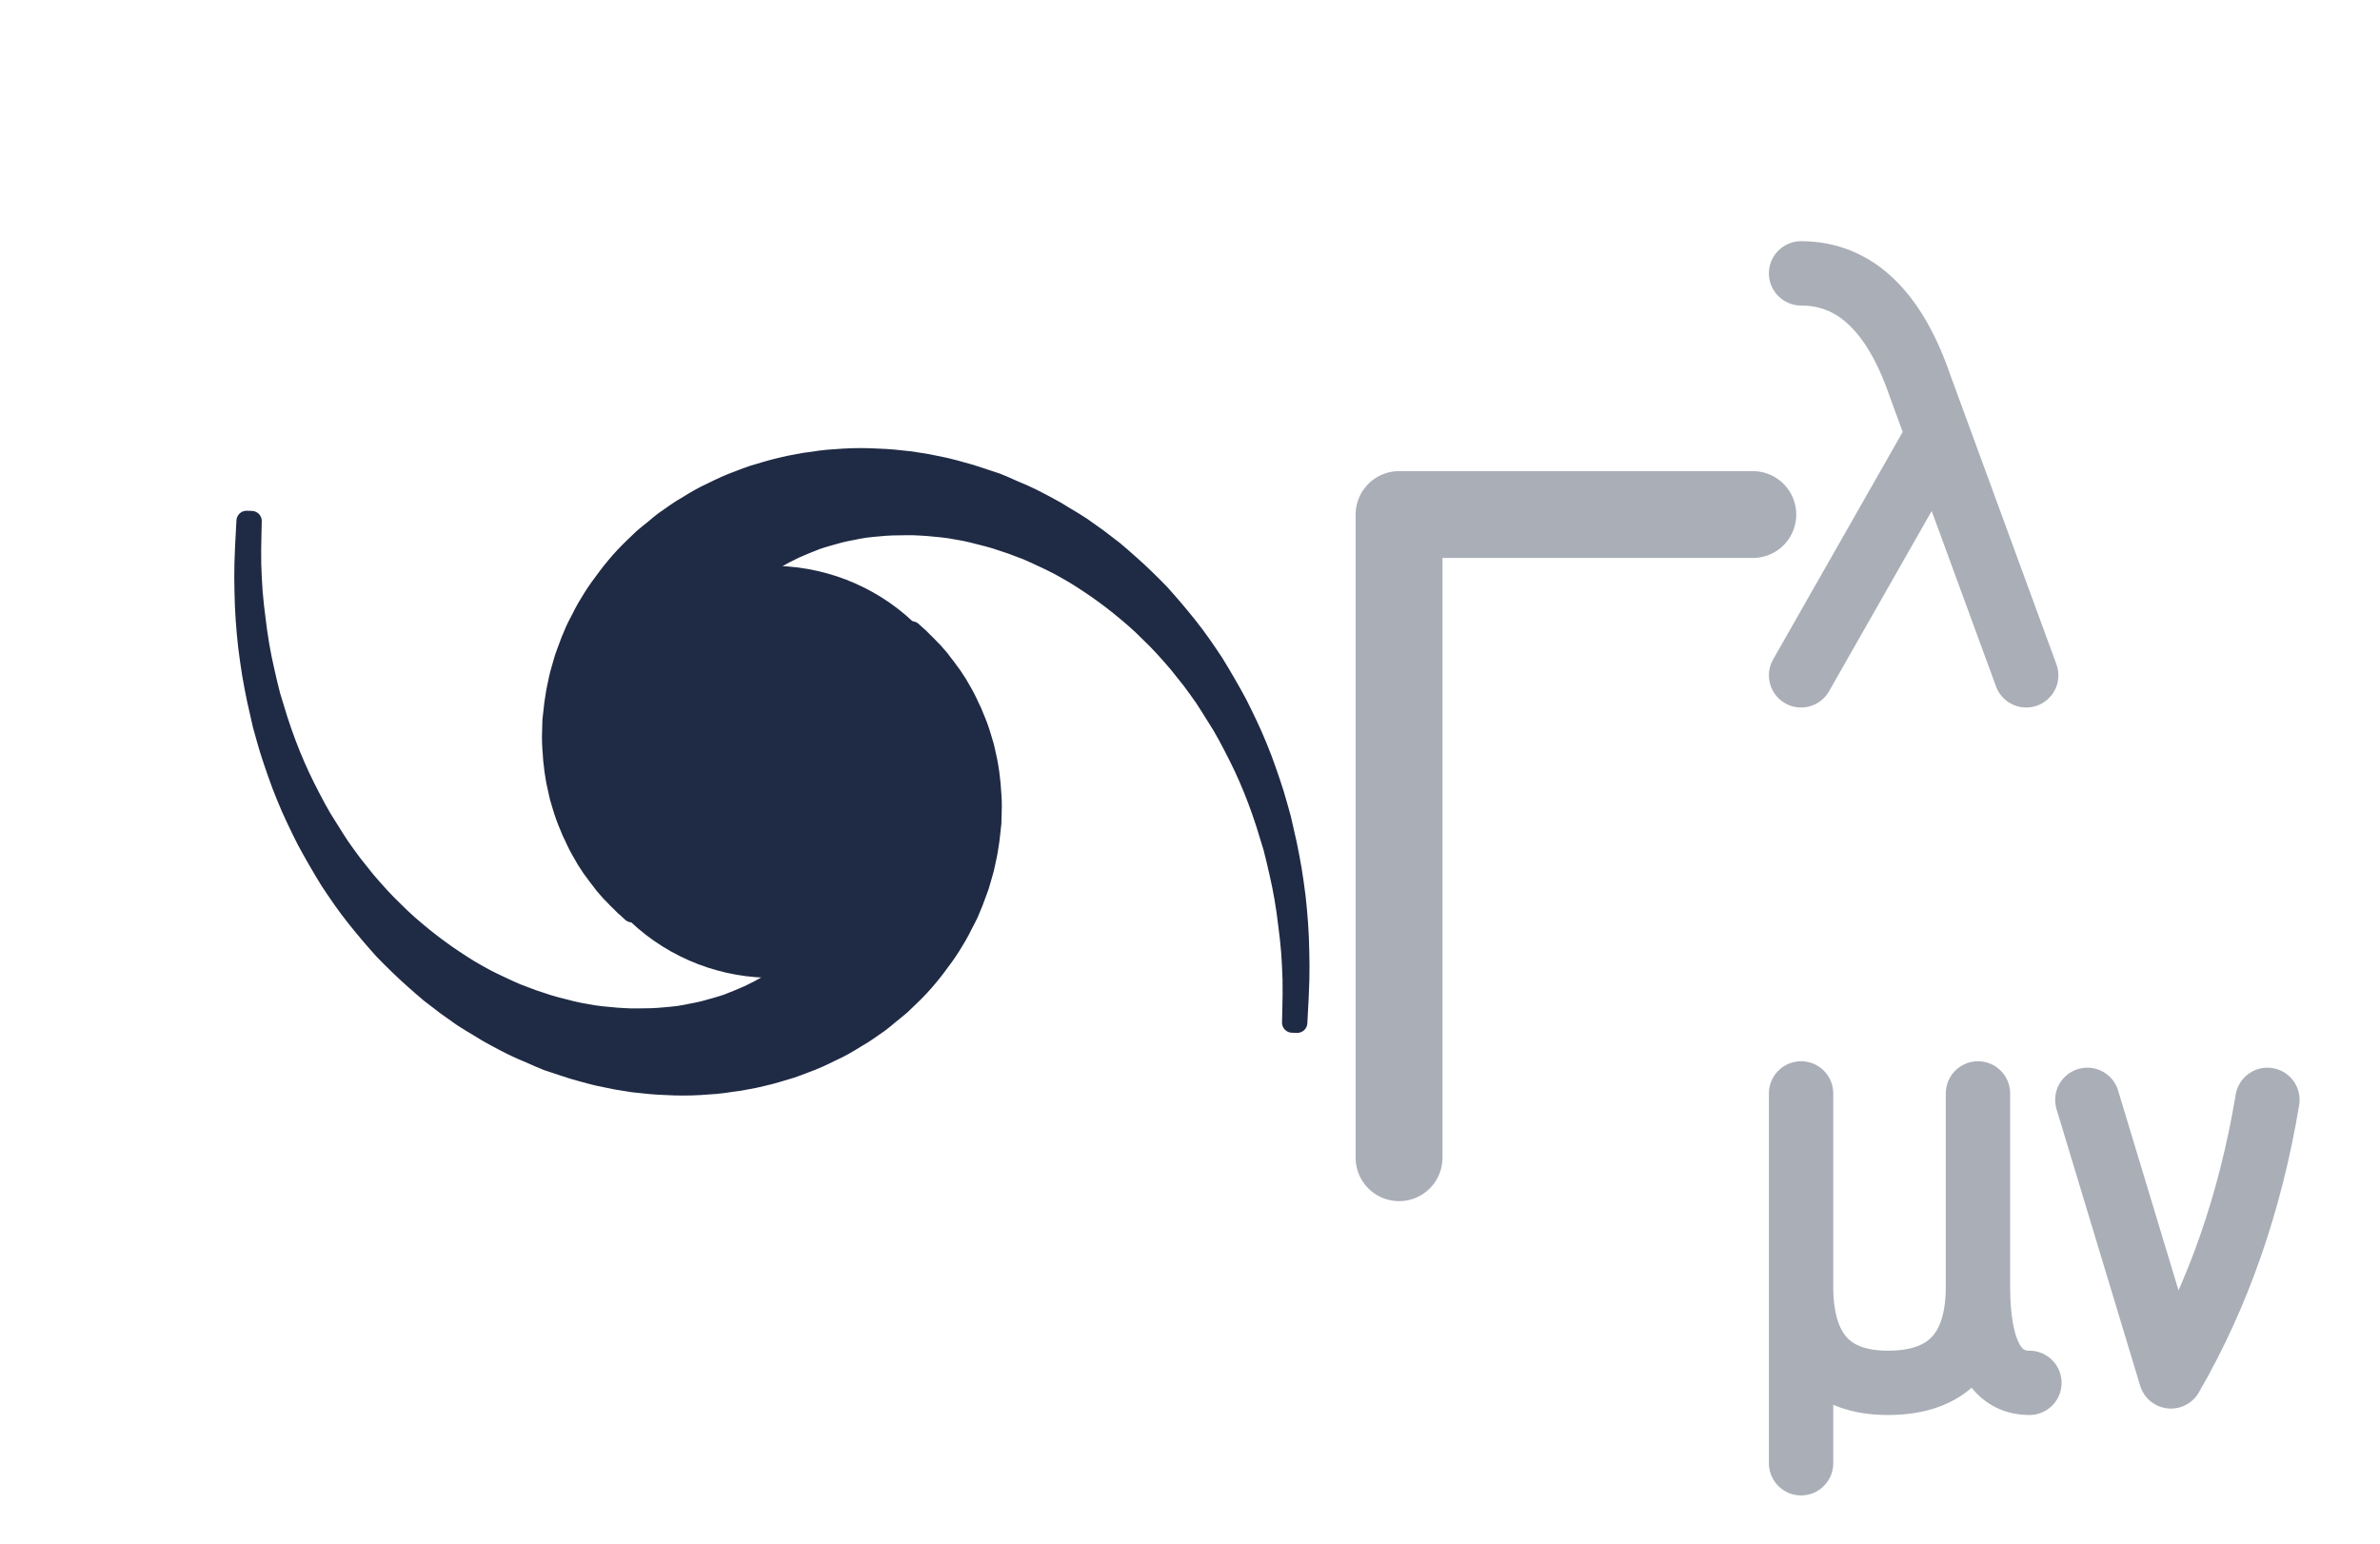
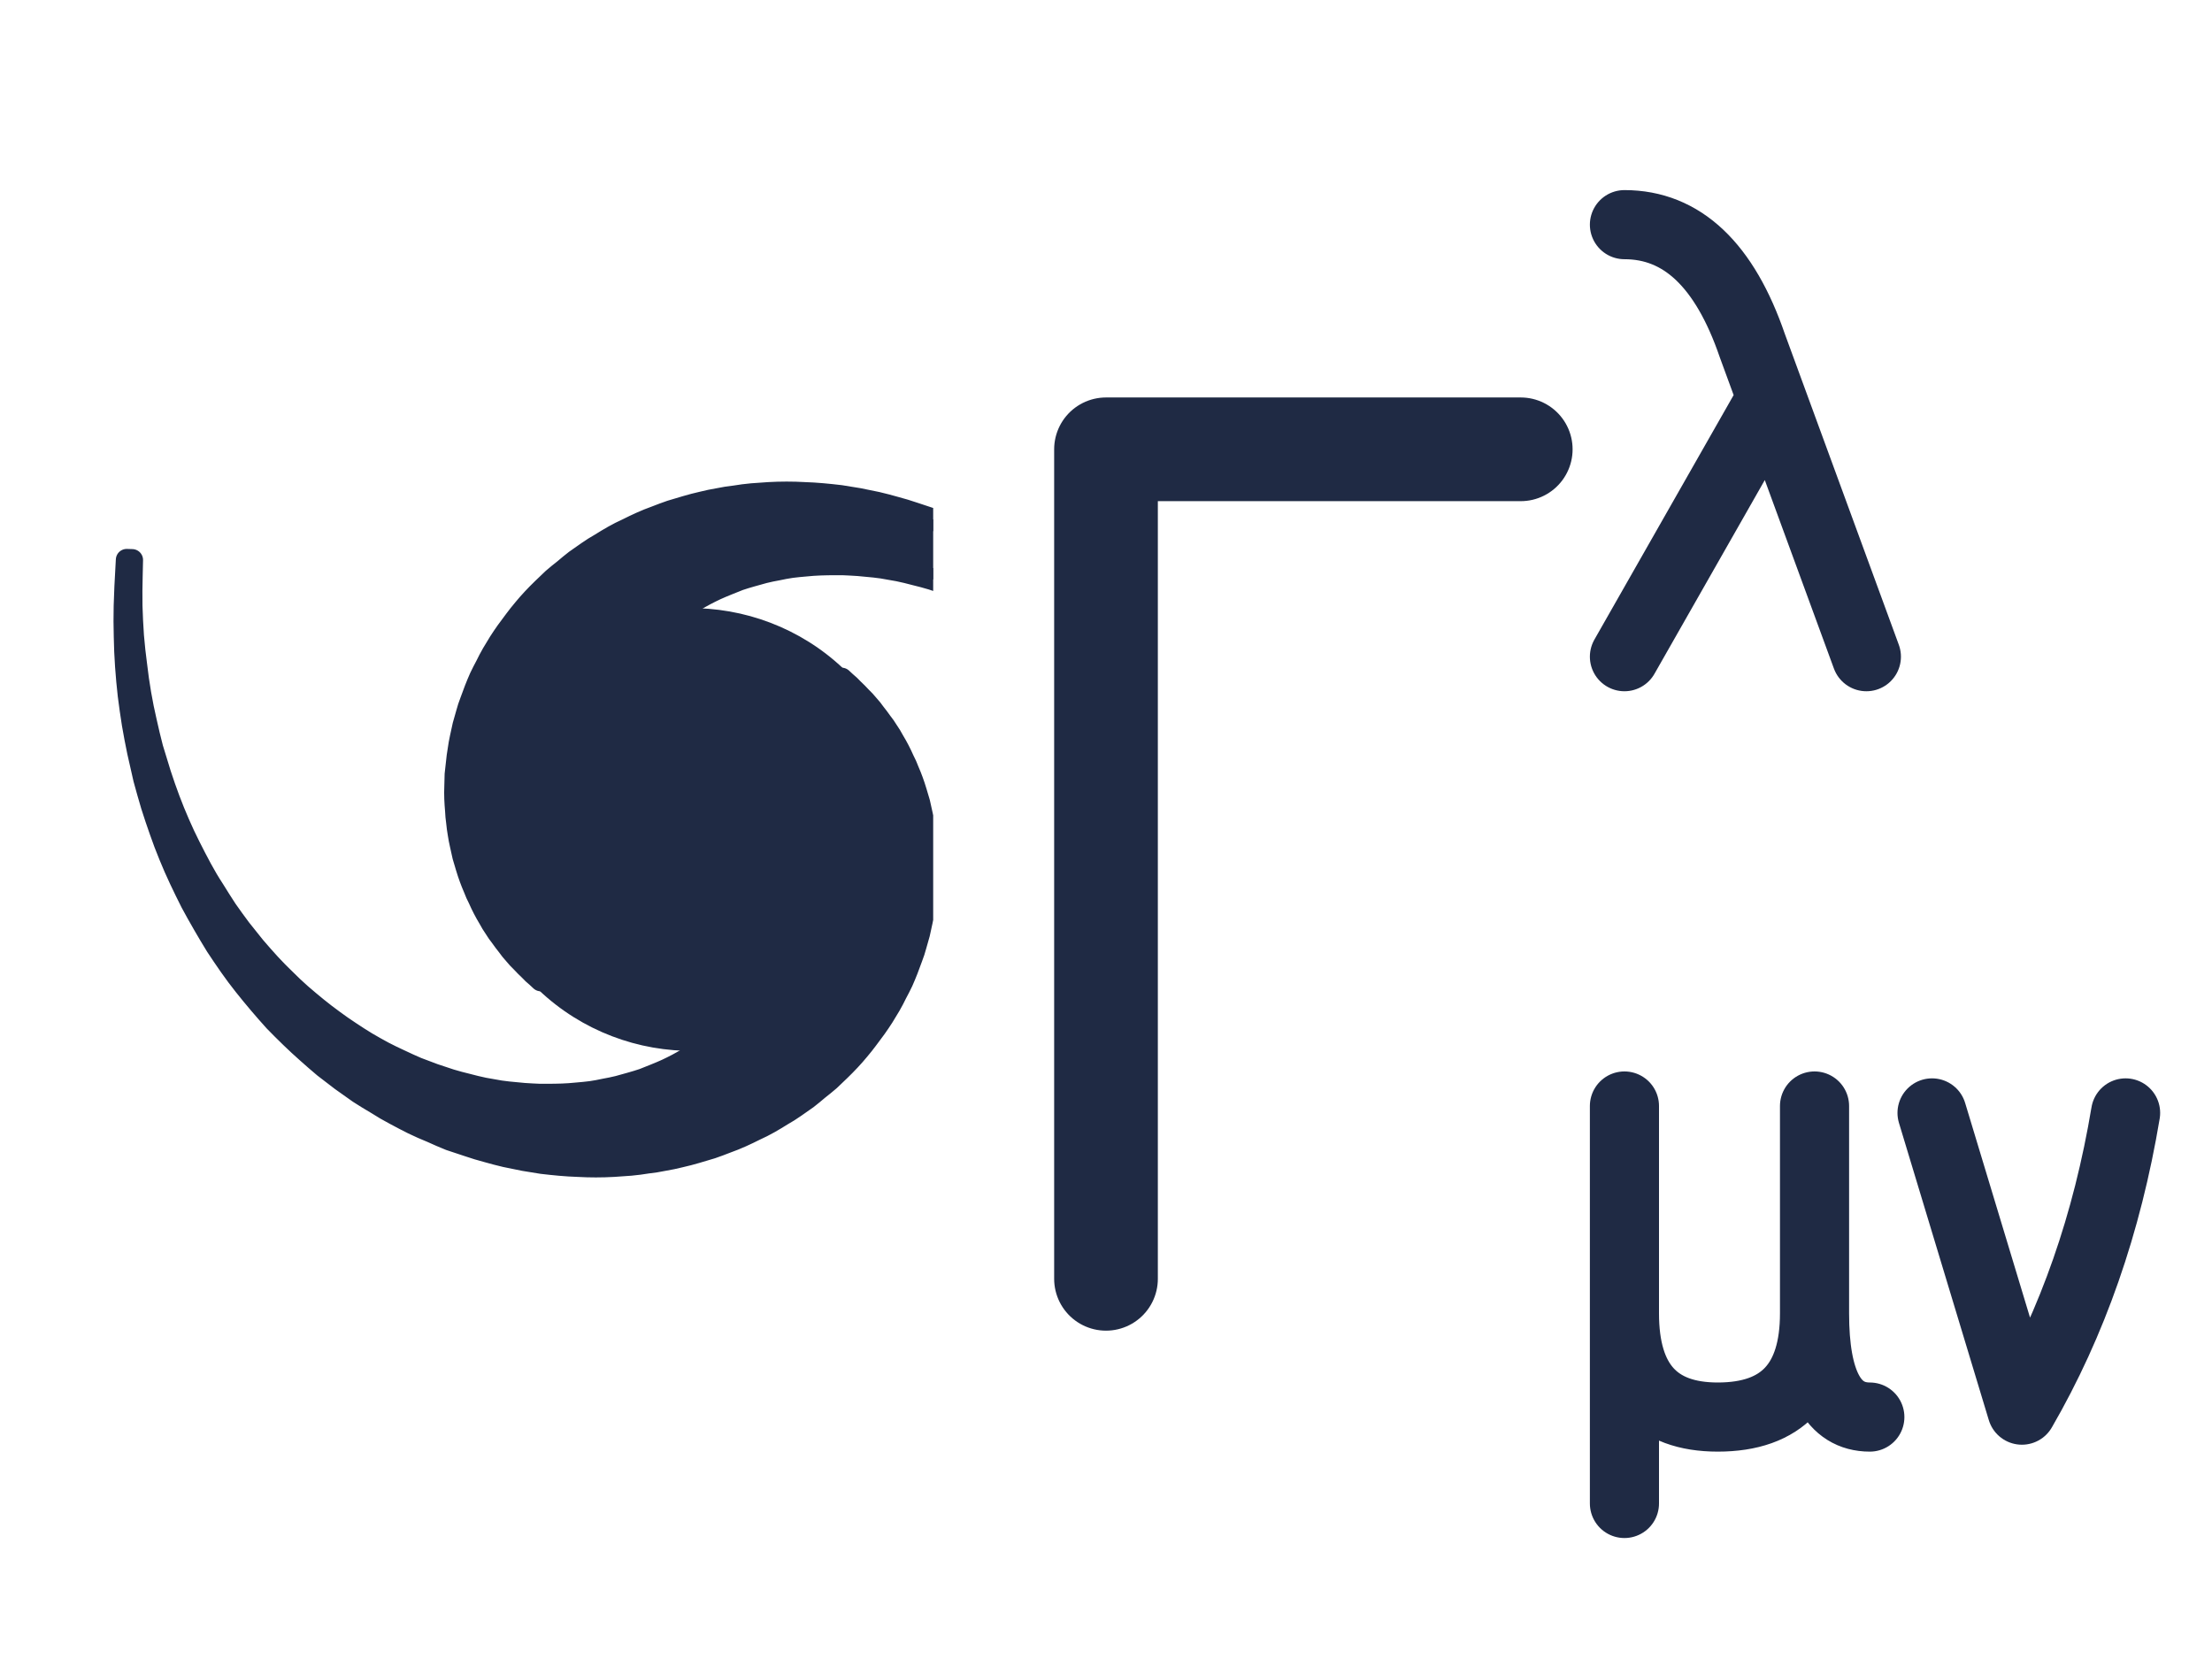
- <svg xmlns="http://www.w3.org/2000/svg" viewBox="0 0 74 48">
-   <g fill="none" stroke="rgba(31,42,68,0.38)" stroke-linecap="round" stroke-linejoin="round">
-     <path d="M43.5 36 V16 H54.5" stroke-width="2.7" />
-     <g transform="translate(-3.5 2)">
-       <path d="M59.5 6.5 Q62 6.5 63.2 10 L66.5 19 M63.6 11.8 L59.5 19" stroke-width="2" />
-       <path d="M59.5 32 V43.5 M59.5 32 V38 Q59.5 41 62.2 41 Q65 41 65 38 V32 M65 38 Q65 41 66.6 41" stroke-width="2" />
-       <path d="M68.4 32.2 L71 40.8 Q73.2 37 74 32.2" stroke-width="2" />
+ <svg xmlns="http://www.w3.org/2000/svg" viewBox="4 0 64 48">
+   <defs>
+     <clipPath id="half">
+       <rect x="0" y="0" width="31" height="48" />
+     </clipPath>
+   </defs>
+   <g clip-path="url(#half)">
+     <g transform="translate(24 24) rotate(-35) scale(1.05)" fill="#1f2a44" stroke="#1f2a44" stroke-width="0.6" stroke-linejoin="round">
+       <path d="M0.62,1.03 Q0.67,1.05 0.69,1.06 Q0.71,1.08 0.73,1.09 Q0.76,1.11 0.78,1.13 Q0.80,1.15 0.82,1.17 Q0.84,1.19 0.86,1.22 Q0.88,1.25 0.90,1.28 Q0.92,1.31 0.94,1.34 Q0.96,1.37 0.98,1.41 Q0.99,1.45 1.01,1.49 Q1.02,1.53 1.03,1.57 Q1.05,1.61 1.05,1.66 Q1.06,1.70 1.07,1.75 Q1.08,1.80 1.08,1.85 Q1.09,1.91 1.09,1.96 Q1.09,2.02 1.09,2.07 Q1.08,2.13 1.08,2.19 Q1.07,2.25 1.06,2.31 Q1.05,2.37 1.03,2.44 Q1.02,2.50 1.00,2.57 Q0.98,2.63 0.96,2.70 Q0.93,2.77 0.91,2.84 Q0.88,2.90 0.84,2.97 Q0.81,3.04 0.77,3.11 Q0.73,3.18 0.69,3.25 Q0.64,3.32 0.59,3.39 Q0.54,3.47 0.49,3.54 Q0.43,3.61 0.37,3.67 Q0.31,3.74 0.24,3.81 Q0.17,3.88 0.10,3.95 Q0.03,4.01 -0.05,4.08 Q-0.13,4.14 -0.22,4.21 Q-0.30,4.27 -0.39,4.33 Q-0.49,4.39 -0.58,4.45 Q-0.68,4.50 -0.78,4.56 Q-0.89,4.61 -1.00,4.66 Q-1.10,4.71 -1.22,4.76 Q-1.33,4.80 -1.46,4.84 Q-1.58,4.88 -1.70,4.92 Q-1.83,4.95 -1.96,4.99 Q-2.09,5.02 -2.23,5.04 Q-2.36,5.06 -2.51,5.08 Q-2.65,5.10 -2.79,5.11 Q-2.94,5.12 -3.09,5.12 Q-3.24,5.13 -3.40,5.12 Q-3.55,5.12 -3.71,5.11 Q-3.87,5.10 -4.03,5.08 Q-4.19,5.06 -4.36,5.03 Q-4.52,5.00 -4.69,4.96 Q-4.86,4.92 -5.03,4.88 Q-5.20,4.83 -5.37,4.77 Q-5.54,4.71 -5.71,4.65 Q-5.89,4.58 -6.06,4.50 Q-6.23,4.43 -6.41,4.34 Q-6.58,4.25 -6.75,4.15 Q-6.93,4.05 -7.10,3.94 Q-7.27,3.83 -7.44,3.71 Q-7.62,3.59 -7.78,3.46 Q-7.95,3.33 -8.12,3.18 Q-8.29,3.04 -8.45,2.89 Q-8.61,2.73 -8.77,2.57 Q-8.93,2.40 -9.08,2.22 Q-9.24,2.04 -9.39,1.85 Q-9.53,1.66 -9.68,1.46 Q-9.82,1.26 -9.96,1.05 Q-10.09,0.84 -10.22,0.61 Q-10.35,0.39 -10.47,0.16 Q-10.59,-0.08 -10.70,-0.32 Q-10.81,-0.57 -10.91,-0.83 Q-11.01,-1.08 -11.10,-1.35 Q-11.19,-1.61 -11.27,-1.89 Q-11.35,-2.17 -11.42,-2.45 Q-11.49,-2.74 -11.54,-3.03 Q-11.60,-3.33 -11.64,-3.63 Q-11.68,-3.94 -11.71,-4.25 Q-11.73,-4.56 -11.75,-4.88 Q-11.76,-5.20 -11.76,-5.53 Q-11.75,-5.85 -11.73,-6.19 Q-11.72,-6.52 -11.68,-6.86 Q-11.64,-7.20 -11.59,-7.54 Q-11.54,-7.89 -11.47,-8.23 Q-11.40,-8.58 -11.31,-8.93 Q-11.22,-9.28 -11.11,-9.64 Q-11.00,-9.99 -10.88,-10.35 Q-10.75,-10.70 -10.60,-11.06 Q-10.46,-11.41 -10.29,-11.77 Q-10.12,-12.13 -9.93,-12.48 Q-9.75,-12.83 -9.54,-13.19 Q-9.33,-13.54 -9.10,-13.89 Q-8.87,-14.23 -8.61,-14.58 L-8.36,-14.92 L-8.48,-15.01 Q-9.01,-14.34 -9.26,-14.00 Q-9.51,-13.66 -9.74,-13.31 Q-9.97,-12.97 -10.18,-12.62 Q-10.39,-12.27 -10.58,-11.92 Q-10.77,-11.56 -10.94,-11.21 Q-11.11,-10.85 -11.26,-10.50 Q-11.41,-10.14 -11.55,-9.79 Q-11.68,-9.43 -11.80,-9.07 Q-11.91,-8.72 -12.01,-8.36 Q-12.11,-8.01 -12.19,-7.65 Q-12.27,-7.30 -12.33,-6.95 Q-12.39,-6.60 -12.44,-6.25 Q-12.48,-5.91 -12.51,-5.56 Q-12.54,-5.22 -12.56,-4.88 Q-12.57,-4.54 -12.57,-4.21 Q-12.57,-3.88 -12.55,-3.55 Q-12.53,-3.22 -12.50,-2.90 Q-12.47,-2.58 -12.43,-2.26 Q-12.38,-1.95 -12.32,-1.64 Q-12.26,-1.33 -12.19,-1.04 Q-12.12,-0.74 -12.04,-0.44 Q-11.95,-0.15 -11.86,0.13 Q-11.76,0.41 -11.66,0.69 Q-11.55,0.96 -11.43,1.22 Q-11.32,1.49 -11.19,1.74 Q-11.06,2.00 -10.93,2.24 Q-10.79,2.49 -10.64,2.72 Q-10.50,2.96 -10.35,3.19 Q-10.19,3.41 -10.03,3.62 Q-9.87,3.84 -9.70,4.04 Q-9.53,4.25 -9.36,4.44 Q-9.18,4.63 -9.00,4.82 Q-8.82,5.00 -8.64,5.17 Q-8.45,5.34 -8.26,5.50 Q-8.07,5.66 -7.87,5.81 Q-7.68,5.96 -7.48,6.10 Q-7.28,6.24 -7.07,6.37 Q-6.87,6.49 -6.67,6.61 Q-6.46,6.73 -6.25,6.83 Q-6.05,6.94 -5.84,7.03 Q-5.63,7.13 -5.42,7.21 Q-5.20,7.30 -4.99,7.37 Q-4.78,7.44 -4.57,7.51 Q-4.36,7.57 -4.15,7.62 Q-3.93,7.68 -3.72,7.72 Q-3.51,7.76 -3.30,7.79 Q-3.09,7.83 -2.88,7.85 Q-2.67,7.87 -2.46,7.88 Q-2.26,7.90 -2.05,7.90 Q-1.85,7.90 -1.64,7.90 Q-1.44,7.89 -1.24,7.87 Q-1.04,7.86 -0.84,7.84 Q-0.65,7.81 -0.45,7.78 Q-0.26,7.75 -0.07,7.71 Q0.12,7.67 0.30,7.62 Q0.49,7.57 0.67,7.51 Q0.85,7.45 1.03,7.39 Q1.20,7.33 1.37,7.26 Q1.55,7.18 1.71,7.11 Q1.88,7.03 2.04,6.94 Q2.20,6.86 2.36,6.77 Q2.51,6.68 2.66,6.58 Q2.81,6.48 2.95,6.38 Q3.10,6.28 3.23,6.17 Q3.37,6.06 3.50,5.95 Q3.63,5.83 3.76,5.71 Q3.88,5.60 4.00,5.47 Q4.12,5.35 4.23,5.22 Q4.34,5.10 4.45,4.97 Q4.55,4.84 4.65,4.70 Q4.75,4.57 4.84,4.43 Q4.93,4.29 5.01,4.15 Q5.10,4.01 5.17,3.87 Q5.25,3.73 5.32,3.58 Q5.39,3.44 5.45,3.29 Q5.51,3.15 5.57,3.00 Q5.62,2.85 5.67,2.70 Q5.72,2.55 5.76,2.40 Q5.80,2.25 5.83,2.10 Q5.87,1.95 5.89,1.79 Q5.92,1.64 5.94,1.49 Q5.96,1.34 5.97,1.19 Q5.99,1.03 5.99,0.88 Q6.00,0.73 5.99,0.58 Q5.99,0.43 5.98,0.28 Q5.98,0.13 5.96,-0.02 Q5.95,-0.16 5.92,-0.31 Q5.90,-0.46 5.87,-0.60 Q5.85,-0.75 5.81,-0.89 L5.78,-1.03 Z" />
+       <path d="M-0.62,-1.03 Q-0.67,-1.05 -0.69,-1.06 Q-0.71,-1.08 -0.73,-1.09 Q-0.76,-1.11 -0.78,-1.13 Q-0.80,-1.15 -0.82,-1.17 Q-0.84,-1.19 -0.86,-1.22 Q-0.88,-1.25 -0.90,-1.28 Q-0.92,-1.31 -0.94,-1.34 Q-0.96,-1.37 -0.98,-1.41 Q-0.99,-1.45 -1.01,-1.49 Q-1.02,-1.53 -1.03,-1.57 Q-1.05,-1.61 -1.05,-1.66 Q-1.06,-1.70 -1.07,-1.75 Q-1.08,-1.80 -1.08,-1.85 Q-1.09,-1.91 -1.09,-1.96 Q-1.09,-2.02 -1.09,-2.07 Q-1.08,-2.13 -1.08,-2.19 Q-1.07,-2.25 -1.06,-2.31 Q-1.05,-2.37 -1.03,-2.44 Q-1.02,-2.50 -1.00,-2.57 Q-0.98,-2.63 -0.96,-2.70 Q-0.93,-2.77 -0.91,-2.84 Q-0.88,-2.90 -0.84,-2.97 Q-0.81,-3.04 -0.77,-3.11 Q-0.73,-3.18 -0.69,-3.25 Q-0.64,-3.32 -0.59,-3.39 Q-0.54,-3.47 -0.49,-3.54 Q-0.43,-3.61 -0.37,-3.67 Q-0.31,-3.74 -0.24,-3.81 Q-0.17,-3.88 -0.10,-3.95 Q-0.03,-4.01 0.05,-4.08 Q0.13,-4.14 0.22,-4.21 Q0.30,-4.27 0.39,-4.33 Q0.49,-4.39 0.58,-4.45 Q0.68,-4.50 0.78,-4.56 Q0.89,-4.61 1.00,-4.66 Q1.10,-4.71 1.22,-4.76 Q1.33,-4.80 1.46,-4.84 Q1.58,-4.88 1.70,-4.92 Q1.83,-4.95 1.96,-4.99 Q2.09,-5.02 2.23,-5.04 Q2.36,-5.06 2.51,-5.08 Q2.65,-5.10 2.79,-5.11 Q2.94,-5.12 3.09,-5.12 Q3.24,-5.13 3.40,-5.12 Q3.55,-5.12 3.71,-5.11 Q3.87,-5.10 4.03,-5.08 Q4.19,-5.06 4.36,-5.03 Q4.52,-5.00 4.69,-4.96 Q4.86,-4.92 5.03,-4.88 Q5.20,-4.83 5.37,-4.77 Q5.54,-4.71 5.71,-4.65 Q5.89,-4.58 6.06,-4.50 Q6.23,-4.43 6.41,-4.34 Q6.58,-4.25 6.75,-4.15 Q6.93,-4.05 7.10,-3.94 Q7.27,-3.83 7.44,-3.71 Q7.62,-3.59 7.78,-3.46 Q7.95,-3.33 8.12,-3.18 Q8.29,-3.04 8.45,-2.89 Q8.61,-2.73 8.77,-2.57 Q8.93,-2.40 9.08,-2.22 Q9.24,-2.04 9.39,-1.85 Q9.53,-1.66 9.68,-1.46 Q9.82,-1.26 9.96,-1.05 Q10.09,-0.84 10.22,-0.61 Q10.35,-0.39 10.47,-0.16 Q10.59,0.08 10.70,0.32 Q10.81,0.57 10.91,0.83 Q11.01,1.08 11.10,1.35 Q11.19,1.61 11.27,1.89 Q11.35,2.17 11.42,2.45 Q11.49,2.74 11.54,3.03 Q11.60,3.33 11.64,3.63 Q11.68,3.94 11.71,4.25 Q11.73,4.56 11.75,4.88 Q11.76,5.20 11.76,5.53 Q11.75,5.85 11.73,6.19 Q11.72,6.52 11.68,6.86 Q11.64,7.20 11.59,7.54 Q11.54,7.89 11.47,8.23 Q11.40,8.58 11.31,8.93 Q11.22,9.28 11.11,9.64 Q11.00,9.99 10.88,10.35 Q10.75,10.70 10.60,11.06 Q10.46,11.41 10.29,11.77 Q10.12,12.13 9.93,12.48 Q9.75,12.83 9.54,13.19 Q9.33,13.54 9.10,13.89 Q8.87,14.23 8.61,14.58 L8.36,14.92 L8.48,15.01 Q9.01,14.34 9.26,14.00 Q9.51,13.66 9.74,13.31 Q9.97,12.97 10.18,12.62 Q10.39,12.27 10.58,11.92 Q10.77,11.56 10.94,11.21 Q11.11,10.85 11.26,10.50 Q11.41,10.14 11.55,9.79 Q11.68,9.43 11.80,9.07 Q11.91,8.72 12.01,8.36 Q12.11,8.01 12.19,7.65 Q12.27,7.30 12.33,6.95 Q12.39,6.60 12.44,6.25 Q12.48,5.91 12.51,5.56 Q12.54,5.22 12.56,4.88 Q12.57,4.54 12.57,4.21 Q12.57,3.88 12.55,3.55 Q12.53,3.22 12.50,2.90 Q12.47,2.58 12.43,2.26 Q12.38,1.95 12.32,1.64 Q12.26,1.33 12.19,1.04 Q12.12,0.74 12.04,0.44 Q11.95,0.15 11.86,-0.13 Q11.76,-0.41 11.66,-0.69 Q11.55,-0.96 11.43,-1.22 Q11.32,-1.49 11.19,-1.74 Q11.06,-2.00 10.93,-2.24 Q10.79,-2.49 10.64,-2.72 Q10.50,-2.96 10.35,-3.19 Q10.19,-3.41 10.03,-3.62 Q9.87,-3.84 9.70,-4.04 Q9.53,-4.25 9.36,-4.44 Q9.18,-4.63 9.00,-4.82 Q8.82,-5.00 8.64,-5.17 Q8.45,-5.34 8.26,-5.50 Q8.07,-5.66 7.87,-5.81 Q7.68,-5.96 7.48,-6.10 Q7.28,-6.24 7.07,-6.37 Q6.87,-6.49 6.67,-6.61 Q6.46,-6.73 6.25,-6.83 Q6.05,-6.94 5.84,-7.03 Q5.63,-7.13 5.42,-7.21 Q5.20,-7.30 4.99,-7.37 Q4.78,-7.44 4.57,-7.51 Q4.36,-7.57 4.15,-7.62 Q3.93,-7.68 3.72,-7.72 Q3.51,-7.76 3.30,-7.79 Q3.09,-7.83 2.88,-7.85 Q2.67,-7.87 2.46,-7.88 Q2.26,-7.90 2.05,-7.90 Q1.85,-7.90 1.64,-7.90 Q1.44,-7.89 1.24,-7.87 Q1.04,-7.86 0.84,-7.84 Q0.65,-7.81 0.45,-7.78 Q0.26,-7.75 0.07,-7.71 Q-0.12,-7.67 -0.30,-7.62 Q-0.49,-7.57 -0.67,-7.51 Q-0.85,-7.45 -1.03,-7.39 Q-1.20,-7.33 -1.37,-7.26 Q-1.55,-7.18 -1.71,-7.11 Q-1.88,-7.03 -2.04,-6.94 Q-2.20,-6.86 -2.36,-6.77 Q-2.51,-6.68 -2.66,-6.58 Q-2.81,-6.48 -2.95,-6.38 Q-3.10,-6.28 -3.23,-6.17 Q-3.37,-6.06 -3.50,-5.95 Q-3.63,-5.83 -3.76,-5.71 Q-3.88,-5.60 -4.00,-5.47 Q-4.12,-5.35 -4.23,-5.22 Q-4.34,-5.10 -4.45,-4.97 Q-4.55,-4.84 -4.65,-4.70 Q-4.75,-4.57 -4.84,-4.43 Q-4.93,-4.29 -5.01,-4.15 Q-5.10,-4.01 -5.17,-3.87 Q-5.25,-3.73 -5.32,-3.58 Q-5.39,-3.44 -5.45,-3.29 Q-5.51,-3.15 -5.57,-3.00 Q-5.62,-2.85 -5.67,-2.70 Q-5.72,-2.55 -5.76,-2.40 Q-5.80,-2.25 -5.83,-2.10 Q-5.87,-1.95 -5.89,-1.79 Q-5.92,-1.64 -5.94,-1.49 Q-5.96,-1.34 -5.97,-1.19 Q-5.99,-1.03 -5.99,-0.88 Q-6.00,-0.73 -5.99,-0.58 Q-5.99,-0.43 -5.98,-0.28 Q-5.98,-0.13 -5.96,0.02 Q-5.95,0.16 -5.92,0.31 Q-5.90,0.46 -5.87,0.60 Q-5.85,0.75 -5.81,0.89 L-5.78,1.03 Z" />
+       <circle r="6.1" stroke="none" />
    </g>
  </g>
-   <g transform="translate(24 24) rotate(-35) scale(1.05)" fill="#1f2a44" stroke="#1f2a44" stroke-width="0.6" stroke-linejoin="round">
-     <path d="M0.62,1.03 Q0.67,1.05 0.69,1.06 Q0.71,1.08 0.73,1.09 Q0.76,1.11 0.78,1.13 Q0.80,1.15 0.82,1.17 Q0.84,1.19 0.86,1.22 Q0.88,1.25 0.90,1.28 Q0.92,1.31 0.94,1.34 Q0.96,1.37 0.98,1.41 Q0.99,1.45 1.01,1.49 Q1.02,1.53 1.03,1.57 Q1.05,1.61 1.05,1.66 Q1.06,1.70 1.07,1.75 Q1.08,1.80 1.08,1.85 Q1.09,1.91 1.09,1.96 Q1.09,2.02 1.09,2.07 Q1.08,2.13 1.08,2.19 Q1.07,2.25 1.06,2.31 Q1.05,2.37 1.03,2.44 Q1.02,2.50 1.00,2.57 Q0.98,2.63 0.96,2.70 Q0.93,2.77 0.91,2.84 Q0.88,2.90 0.84,2.97 Q0.81,3.04 0.77,3.11 Q0.73,3.18 0.69,3.25 Q0.64,3.32 0.59,3.39 Q0.54,3.47 0.49,3.54 Q0.43,3.61 0.37,3.67 Q0.31,3.74 0.24,3.81 Q0.17,3.88 0.10,3.95 Q0.03,4.01 -0.05,4.08 Q-0.13,4.14 -0.22,4.21 Q-0.30,4.27 -0.39,4.33 Q-0.49,4.39 -0.58,4.45 Q-0.68,4.50 -0.78,4.56 Q-0.89,4.61 -1.00,4.66 Q-1.10,4.71 -1.22,4.76 Q-1.33,4.80 -1.46,4.84 Q-1.58,4.88 -1.70,4.92 Q-1.83,4.95 -1.96,4.99 Q-2.09,5.02 -2.23,5.04 Q-2.36,5.06 -2.51,5.08 Q-2.65,5.10 -2.79,5.11 Q-2.94,5.12 -3.09,5.12 Q-3.24,5.13 -3.40,5.12 Q-3.55,5.12 -3.71,5.11 Q-3.87,5.10 -4.03,5.08 Q-4.19,5.06 -4.36,5.03 Q-4.52,5.00 -4.69,4.96 Q-4.86,4.92 -5.03,4.88 Q-5.20,4.83 -5.37,4.77 Q-5.54,4.71 -5.71,4.65 Q-5.89,4.58 -6.06,4.50 Q-6.23,4.43 -6.41,4.34 Q-6.58,4.25 -6.75,4.15 Q-6.93,4.05 -7.10,3.94 Q-7.27,3.83 -7.44,3.71 Q-7.62,3.59 -7.78,3.46 Q-7.95,3.33 -8.12,3.18 Q-8.29,3.04 -8.45,2.89 Q-8.61,2.73 -8.77,2.57 Q-8.93,2.40 -9.08,2.22 Q-9.24,2.04 -9.39,1.85 Q-9.53,1.66 -9.68,1.46 Q-9.82,1.26 -9.96,1.05 Q-10.09,0.84 -10.22,0.61 Q-10.35,0.39 -10.47,0.16 Q-10.59,-0.08 -10.70,-0.32 Q-10.81,-0.57 -10.91,-0.83 Q-11.01,-1.08 -11.10,-1.35 Q-11.19,-1.61 -11.27,-1.89 Q-11.35,-2.17 -11.42,-2.45 Q-11.49,-2.74 -11.54,-3.03 Q-11.60,-3.33 -11.64,-3.63 Q-11.68,-3.94 -11.71,-4.25 Q-11.73,-4.56 -11.75,-4.88 Q-11.76,-5.20 -11.76,-5.53 Q-11.75,-5.85 -11.73,-6.19 Q-11.72,-6.52 -11.68,-6.86 Q-11.64,-7.20 -11.59,-7.54 Q-11.54,-7.89 -11.47,-8.23 Q-11.40,-8.58 -11.31,-8.93 Q-11.22,-9.28 -11.11,-9.64 Q-11.00,-9.99 -10.88,-10.35 Q-10.75,-10.70 -10.60,-11.06 Q-10.46,-11.41 -10.29,-11.77 Q-10.12,-12.13 -9.93,-12.48 Q-9.75,-12.83 -9.54,-13.19 Q-9.33,-13.54 -9.10,-13.89 Q-8.87,-14.23 -8.61,-14.58 L-8.36,-14.92 L-8.48,-15.01 Q-9.01,-14.34 -9.26,-14.00 Q-9.51,-13.66 -9.74,-13.31 Q-9.97,-12.97 -10.18,-12.62 Q-10.39,-12.27 -10.58,-11.92 Q-10.77,-11.56 -10.94,-11.21 Q-11.11,-10.85 -11.26,-10.50 Q-11.41,-10.14 -11.55,-9.79 Q-11.68,-9.43 -11.80,-9.07 Q-11.91,-8.72 -12.01,-8.36 Q-12.11,-8.01 -12.19,-7.65 Q-12.27,-7.30 -12.33,-6.95 Q-12.39,-6.60 -12.44,-6.25 Q-12.48,-5.91 -12.51,-5.56 Q-12.54,-5.22 -12.56,-4.88 Q-12.57,-4.54 -12.57,-4.21 Q-12.57,-3.88 -12.55,-3.55 Q-12.53,-3.22 -12.50,-2.90 Q-12.47,-2.58 -12.43,-2.26 Q-12.38,-1.95 -12.32,-1.64 Q-12.26,-1.33 -12.19,-1.04 Q-12.12,-0.74 -12.04,-0.44 Q-11.95,-0.15 -11.86,0.13 Q-11.76,0.41 -11.66,0.69 Q-11.55,0.96 -11.43,1.22 Q-11.32,1.49 -11.19,1.74 Q-11.06,2.00 -10.93,2.24 Q-10.79,2.49 -10.64,2.72 Q-10.50,2.96 -10.35,3.19 Q-10.19,3.41 -10.03,3.62 Q-9.87,3.84 -9.70,4.04 Q-9.53,4.25 -9.36,4.44 Q-9.18,4.63 -9.00,4.82 Q-8.82,5.00 -8.64,5.17 Q-8.45,5.34 -8.26,5.50 Q-8.07,5.66 -7.87,5.81 Q-7.68,5.96 -7.48,6.10 Q-7.28,6.24 -7.07,6.37 Q-6.87,6.49 -6.67,6.61 Q-6.46,6.73 -6.25,6.83 Q-6.05,6.94 -5.84,7.03 Q-5.63,7.13 -5.42,7.21 Q-5.20,7.30 -4.99,7.37 Q-4.78,7.44 -4.57,7.51 Q-4.36,7.57 -4.15,7.62 Q-3.93,7.68 -3.72,7.72 Q-3.51,7.76 -3.30,7.79 Q-3.09,7.83 -2.88,7.85 Q-2.67,7.87 -2.46,7.88 Q-2.26,7.90 -2.05,7.90 Q-1.85,7.90 -1.64,7.90 Q-1.44,7.89 -1.24,7.87 Q-1.04,7.86 -0.84,7.84 Q-0.65,7.81 -0.45,7.78 Q-0.26,7.75 -0.07,7.71 Q0.12,7.67 0.30,7.62 Q0.49,7.57 0.67,7.51 Q0.85,7.45 1.03,7.39 Q1.20,7.33 1.37,7.26 Q1.55,7.18 1.71,7.11 Q1.88,7.03 2.04,6.94 Q2.20,6.86 2.36,6.77 Q2.51,6.68 2.66,6.58 Q2.81,6.48 2.95,6.38 Q3.10,6.28 3.23,6.17 Q3.37,6.06 3.50,5.95 Q3.63,5.83 3.76,5.71 Q3.88,5.60 4.00,5.47 Q4.12,5.35 4.23,5.22 Q4.34,5.10 4.45,4.97 Q4.55,4.84 4.65,4.70 Q4.75,4.57 4.84,4.43 Q4.93,4.29 5.01,4.15 Q5.10,4.01 5.17,3.87 Q5.25,3.73 5.32,3.58 Q5.39,3.44 5.45,3.29 Q5.51,3.15 5.57,3.00 Q5.62,2.85 5.67,2.70 Q5.72,2.55 5.76,2.40 Q5.80,2.25 5.83,2.10 Q5.87,1.95 5.89,1.79 Q5.92,1.64 5.94,1.49 Q5.96,1.34 5.97,1.19 Q5.99,1.03 5.99,0.88 Q6.00,0.73 5.99,0.58 Q5.99,0.43 5.98,0.28 Q5.98,0.13 5.96,-0.02 Q5.95,-0.16 5.92,-0.31 Q5.90,-0.46 5.87,-0.60 Q5.85,-0.75 5.81,-0.89 L5.78,-1.03 Z" />
-     <path d="M-0.62,-1.03 Q-0.67,-1.05 -0.69,-1.06 Q-0.71,-1.08 -0.73,-1.09 Q-0.76,-1.11 -0.78,-1.13 Q-0.80,-1.15 -0.82,-1.17 Q-0.84,-1.19 -0.86,-1.22 Q-0.88,-1.25 -0.90,-1.28 Q-0.92,-1.31 -0.94,-1.34 Q-0.96,-1.37 -0.98,-1.41 Q-0.99,-1.45 -1.01,-1.49 Q-1.02,-1.53 -1.03,-1.57 Q-1.05,-1.61 -1.05,-1.66 Q-1.06,-1.70 -1.07,-1.75 Q-1.08,-1.80 -1.08,-1.85 Q-1.09,-1.91 -1.09,-1.96 Q-1.09,-2.02 -1.09,-2.07 Q-1.08,-2.13 -1.08,-2.19 Q-1.07,-2.25 -1.06,-2.31 Q-1.05,-2.37 -1.03,-2.44 Q-1.02,-2.50 -1.00,-2.57 Q-0.98,-2.63 -0.96,-2.70 Q-0.93,-2.77 -0.91,-2.84 Q-0.88,-2.90 -0.84,-2.97 Q-0.81,-3.04 -0.77,-3.11 Q-0.73,-3.18 -0.69,-3.25 Q-0.64,-3.32 -0.59,-3.39 Q-0.54,-3.47 -0.49,-3.54 Q-0.43,-3.61 -0.37,-3.67 Q-0.31,-3.74 -0.24,-3.81 Q-0.17,-3.88 -0.10,-3.95 Q-0.03,-4.01 0.05,-4.08 Q0.13,-4.14 0.22,-4.21 Q0.30,-4.27 0.39,-4.33 Q0.49,-4.39 0.58,-4.45 Q0.68,-4.50 0.78,-4.56 Q0.89,-4.61 1.00,-4.66 Q1.10,-4.71 1.22,-4.76 Q1.33,-4.80 1.46,-4.84 Q1.58,-4.88 1.70,-4.92 Q1.83,-4.95 1.96,-4.99 Q2.09,-5.02 2.23,-5.04 Q2.36,-5.06 2.51,-5.08 Q2.65,-5.10 2.79,-5.11 Q2.94,-5.12 3.09,-5.12 Q3.24,-5.13 3.40,-5.12 Q3.55,-5.12 3.71,-5.11 Q3.87,-5.10 4.03,-5.08 Q4.19,-5.06 4.36,-5.03 Q4.52,-5.00 4.69,-4.96 Q4.86,-4.92 5.03,-4.88 Q5.20,-4.83 5.37,-4.77 Q5.54,-4.71 5.71,-4.65 Q5.89,-4.58 6.06,-4.50 Q6.23,-4.43 6.41,-4.34 Q6.58,-4.25 6.75,-4.15 Q6.93,-4.05 7.10,-3.94 Q7.27,-3.83 7.44,-3.71 Q7.62,-3.59 7.78,-3.46 Q7.95,-3.33 8.12,-3.18 Q8.29,-3.04 8.45,-2.89 Q8.61,-2.73 8.77,-2.57 Q8.93,-2.40 9.08,-2.22 Q9.24,-2.04 9.39,-1.85 Q9.53,-1.66 9.68,-1.46 Q9.82,-1.26 9.96,-1.05 Q10.09,-0.84 10.22,-0.61 Q10.35,-0.39 10.47,-0.16 Q10.59,0.08 10.70,0.32 Q10.81,0.57 10.91,0.83 Q11.01,1.08 11.10,1.35 Q11.19,1.61 11.27,1.89 Q11.35,2.17 11.42,2.45 Q11.49,2.74 11.54,3.03 Q11.60,3.33 11.64,3.63 Q11.68,3.94 11.71,4.25 Q11.73,4.56 11.75,4.88 Q11.76,5.20 11.76,5.53 Q11.75,5.85 11.73,6.19 Q11.72,6.52 11.68,6.86 Q11.64,7.20 11.59,7.54 Q11.54,7.89 11.47,8.23 Q11.40,8.58 11.31,8.93 Q11.22,9.28 11.11,9.64 Q11.00,9.99 10.88,10.35 Q10.75,10.70 10.60,11.06 Q10.46,11.41 10.29,11.77 Q10.12,12.13 9.93,12.48 Q9.75,12.83 9.54,13.19 Q9.33,13.54 9.10,13.89 Q8.87,14.23 8.61,14.58 L8.36,14.92 L8.48,15.01 Q9.01,14.34 9.26,14.00 Q9.51,13.66 9.74,13.31 Q9.97,12.97 10.18,12.62 Q10.39,12.27 10.58,11.92 Q10.77,11.56 10.94,11.21 Q11.11,10.85 11.26,10.50 Q11.41,10.14 11.55,9.79 Q11.68,9.43 11.80,9.07 Q11.91,8.72 12.01,8.36 Q12.11,8.01 12.19,7.65 Q12.27,7.30 12.33,6.95 Q12.39,6.60 12.44,6.25 Q12.48,5.91 12.51,5.56 Q12.54,5.22 12.56,4.88 Q12.57,4.54 12.57,4.21 Q12.57,3.88 12.55,3.55 Q12.53,3.22 12.50,2.90 Q12.47,2.58 12.43,2.26 Q12.38,1.95 12.32,1.64 Q12.26,1.33 12.19,1.04 Q12.12,0.74 12.04,0.44 Q11.95,0.15 11.86,-0.13 Q11.76,-0.41 11.66,-0.69 Q11.55,-0.96 11.43,-1.22 Q11.32,-1.49 11.19,-1.74 Q11.06,-2.00 10.93,-2.24 Q10.79,-2.49 10.64,-2.72 Q10.50,-2.96 10.35,-3.19 Q10.19,-3.41 10.03,-3.62 Q9.87,-3.84 9.70,-4.04 Q9.53,-4.25 9.36,-4.44 Q9.18,-4.63 9.00,-4.82 Q8.82,-5.00 8.64,-5.17 Q8.45,-5.34 8.26,-5.50 Q8.07,-5.66 7.87,-5.81 Q7.68,-5.96 7.48,-6.10 Q7.28,-6.24 7.07,-6.37 Q6.87,-6.49 6.67,-6.61 Q6.46,-6.73 6.25,-6.83 Q6.05,-6.94 5.84,-7.03 Q5.63,-7.13 5.42,-7.21 Q5.20,-7.30 4.99,-7.37 Q4.78,-7.44 4.57,-7.51 Q4.36,-7.57 4.15,-7.62 Q3.93,-7.68 3.72,-7.72 Q3.51,-7.76 3.30,-7.79 Q3.09,-7.83 2.88,-7.85 Q2.67,-7.87 2.46,-7.88 Q2.26,-7.90 2.05,-7.90 Q1.85,-7.90 1.64,-7.90 Q1.44,-7.89 1.24,-7.87 Q1.04,-7.86 0.84,-7.84 Q0.65,-7.81 0.45,-7.78 Q0.26,-7.75 0.07,-7.71 Q-0.12,-7.67 -0.30,-7.62 Q-0.49,-7.57 -0.67,-7.51 Q-0.85,-7.45 -1.03,-7.39 Q-1.20,-7.33 -1.37,-7.26 Q-1.55,-7.18 -1.71,-7.11 Q-1.88,-7.03 -2.04,-6.94 Q-2.20,-6.86 -2.36,-6.77 Q-2.51,-6.68 -2.66,-6.58 Q-2.81,-6.48 -2.95,-6.38 Q-3.10,-6.28 -3.23,-6.17 Q-3.37,-6.06 -3.50,-5.95 Q-3.63,-5.83 -3.76,-5.71 Q-3.88,-5.60 -4.00,-5.47 Q-4.12,-5.35 -4.23,-5.22 Q-4.34,-5.10 -4.45,-4.97 Q-4.55,-4.84 -4.65,-4.70 Q-4.75,-4.57 -4.84,-4.43 Q-4.93,-4.29 -5.01,-4.15 Q-5.10,-4.01 -5.17,-3.87 Q-5.25,-3.73 -5.32,-3.58 Q-5.39,-3.44 -5.45,-3.29 Q-5.51,-3.15 -5.57,-3.00 Q-5.62,-2.85 -5.67,-2.70 Q-5.72,-2.55 -5.76,-2.40 Q-5.80,-2.25 -5.83,-2.10 Q-5.87,-1.95 -5.89,-1.79 Q-5.92,-1.64 -5.94,-1.49 Q-5.96,-1.34 -5.97,-1.19 Q-5.99,-1.03 -5.99,-0.88 Q-6.00,-0.73 -5.99,-0.58 Q-5.99,-0.43 -5.98,-0.28 Q-5.98,-0.13 -5.96,0.02 Q-5.95,0.16 -5.92,0.31 Q-5.90,0.46 -5.87,0.60 Q-5.85,0.75 -5.81,0.89 L-5.78,1.03 Z" />
-     <circle r="6.1" stroke="none" />
+   <g fill="none" stroke="#1f2a44" stroke-linecap="round" stroke-linejoin="round">
+     <path d="M36 37 V13 H48" stroke-width="3" />
+     <g stroke-width="2" transform="translate(5 0)">
+       <path d="M46 6.5 Q48.5 6.5 49.7 10 L53 19 M50.1 11.8 L46 19" />
+       <path d="M46 32 V43.5 M46 32 V38 Q46 41 48.7 41 Q51.5 41 51.5 38 V32 M51.5 38 Q51.5 41 53.1 41" />
+       <path d="M54.9 32.2 L57.5 40.8 Q59.7 37 60.5 32.2" />
+     </g>
  </g>
</svg>
